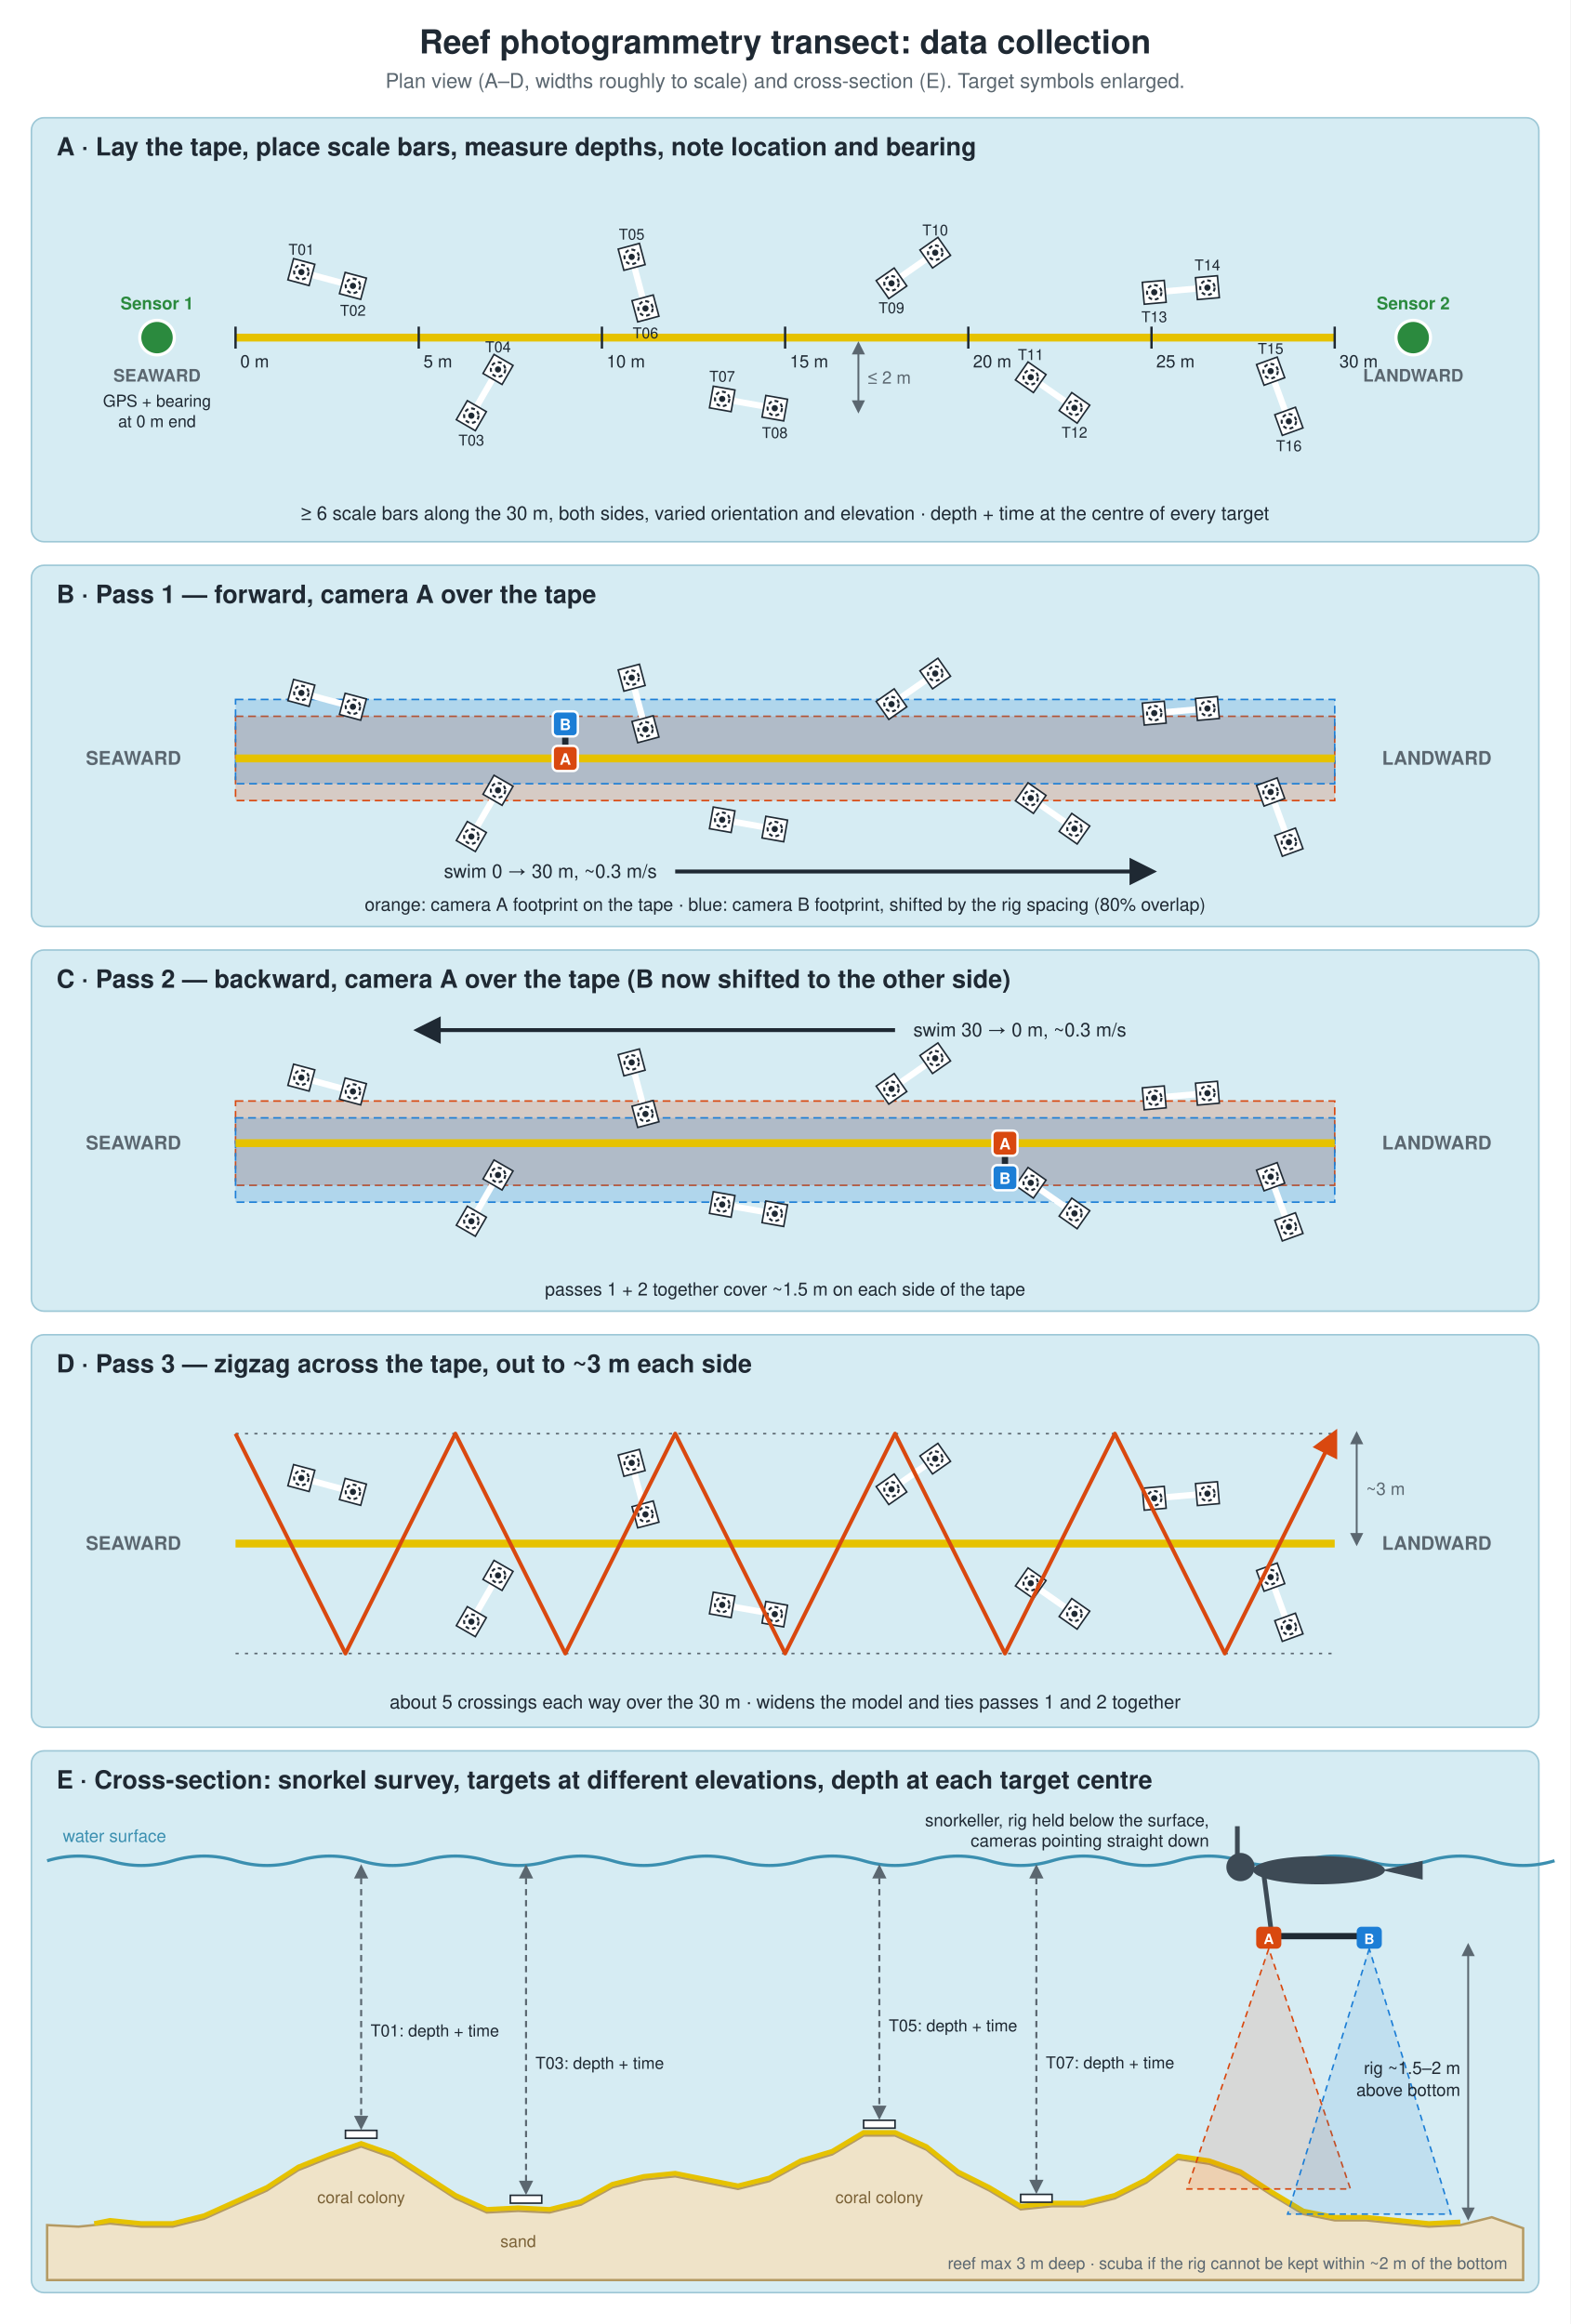
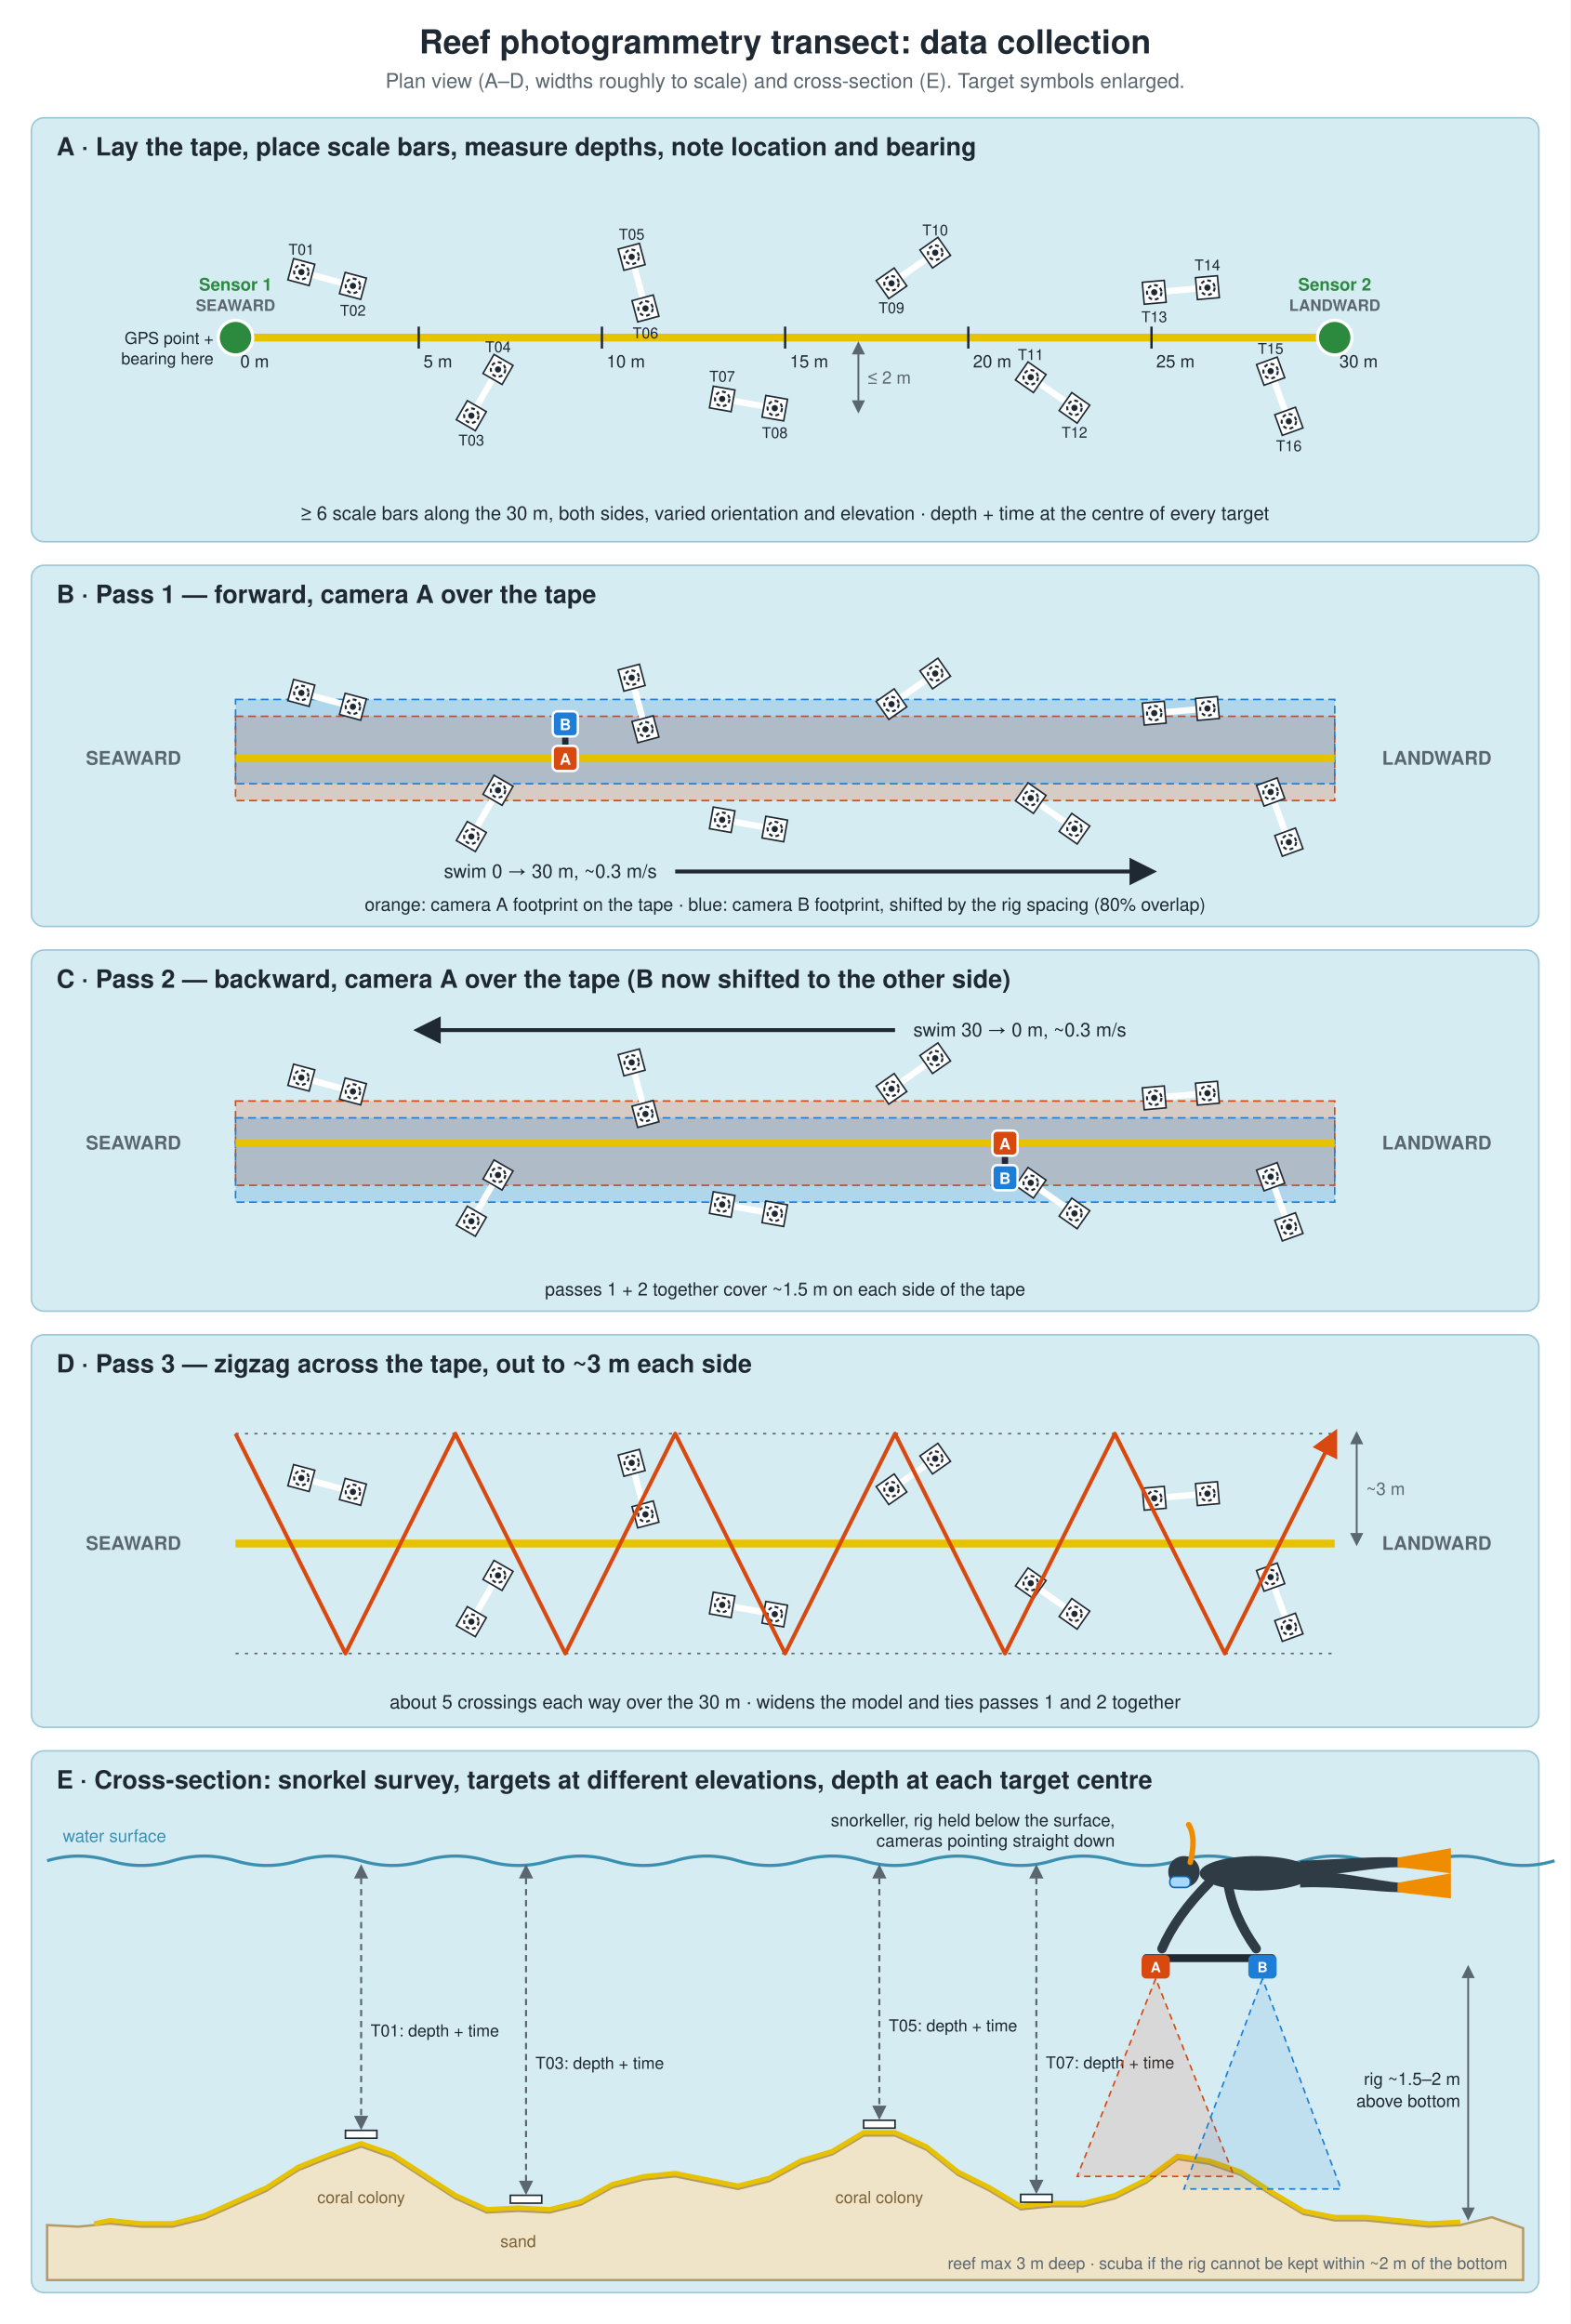
<svg xmlns="http://www.w3.org/2000/svg" viewBox="0 0 1000 1480" width="1000" height="1480" font-family="Helvetica, Arial, sans-serif">
  <defs>
    <marker id="ar_ink" viewBox="0 0 10 10" refX="8" refY="5" markerWidth="7" markerHeight="7" orient="auto-start-reverse">
      <path d="M0,0 L10,5 L0,10 z" fill="#1f2933" />
    </marker>
    <marker id="ar_a" viewBox="0 0 10 10" refX="8" refY="5" markerWidth="7" markerHeight="7" orient="auto-start-reverse">
      <path d="M0,0 L10,5 L0,10 z" fill="#d9480f" />
    </marker>
    <marker id="ar_mute" viewBox="0 0 10 10" refX="8" refY="5" markerWidth="7" markerHeight="7" orient="auto-start-reverse">
      <path d="M0,0 L10,5 L0,10 z" fill="#5b6770" />
    </marker>
  </defs>
  <rect width="1000" height="1480" fill="white" />
  <text x="500.0" y="34" font-size="21" font-weight="700" text-anchor="middle" fill="#1f2933">Reef photogrammetry transect: data collection</text>
  <text x="500.0" y="56" font-size="13" text-anchor="middle" fill="#5b6770">Plan view (A–D, widths roughly to scale) and cross-section (E). Target symbols enlarged.</text>
  <rect x="20" y="75" width="960" height="270" rx="8" fill="#d6ecf3" stroke="#9cc7d6" />
  <text x="36" y="99" font-size="16" font-weight="700" fill="#1f2933">A · Lay the tape, place scale bars, measure depths, note location and bearing</text>
  <line x1="150" y1="215.0" x2="850" y2="215.0" stroke="#e6c200" stroke-width="5" />
  <line x1="150.0" y1="208.0" x2="150.0" y2="222.0" stroke="#1f2933" stroke-width="1.5" />
  <text x="153.0" y="234.0" font-size="11" fill="#1f2933">0 m</text>
  <line x1="266.667" y1="208.0" x2="266.667" y2="222.0" stroke="#1f2933" stroke-width="1.5" />
  <text x="269.667" y="234.0" font-size="11" fill="#1f2933">5 m</text>
  <line x1="383.333" y1="208.0" x2="383.333" y2="222.0" stroke="#1f2933" stroke-width="1.5" />
  <text x="386.333" y="234.0" font-size="11" fill="#1f2933">10 m</text>
  <line x1="500.0" y1="208.0" x2="500.0" y2="222.0" stroke="#1f2933" stroke-width="1.5" />
  <text x="503.0" y="234.0" font-size="11" fill="#1f2933">15 m</text>
  <line x1="616.667" y1="208.0" x2="616.667" y2="222.0" stroke="#1f2933" stroke-width="1.5" />
  <text x="619.667" y="234.0" font-size="11" fill="#1f2933">20 m</text>
  <line x1="733.333" y1="208.0" x2="733.333" y2="222.0" stroke="#1f2933" stroke-width="1.5" />
  <text x="736.333" y="234.0" font-size="11" fill="#1f2933">25 m</text>
  <line x1="850.0" y1="208.0" x2="850.0" y2="222.0" stroke="#1f2933" stroke-width="1.5" />
  <text x="853.0" y="234.0" font-size="11" fill="#1f2933">30 m</text>
  <line x1="191.913" y1="173.267" x2="224.754" y2="182.067" stroke="white" stroke-width="4" />
  <rect x="184.913" y="166.267" width="14" height="14" fill="white" stroke="#1f2933" stroke-width="1" transform="rotate(15 191.9126 173.2667)" />
  <circle cx="191.913" cy="173.267" r="2" fill="#1f2933" />
  <circle cx="191.913" cy="173.267" r="4.6" fill="none" stroke="#1f2933" stroke-width="1.3" stroke-dasharray="2.5 1.8" />
  <text x="191.913" y="162.267" font-size="9.5" text-anchor="middle" fill="#1f2933">T01</text>
  <rect x="217.754" y="175.067" width="14" height="14" fill="white" stroke="#1f2933" stroke-width="1" transform="rotate(15 224.7541 182.0666)" />
  <circle cx="224.754" cy="182.067" r="2" fill="#1f2933" />
  <circle cx="224.754" cy="182.067" r="4.6" fill="none" stroke="#1f2933" stroke-width="1.3" stroke-dasharray="2.5 1.8" />
  <text x="224.754" y="201.067" font-size="9.5" text-anchor="middle" fill="#1f2933">T02</text>
  <line x1="300.167" y1="264.722" x2="317.167" y2="235.278" stroke="white" stroke-width="4" />
  <rect x="293.167" y="257.722" width="14" height="14" fill="white" stroke="#1f2933" stroke-width="1" transform="rotate(-60 300.1667 264.7224)" />
  <circle cx="300.167" cy="264.722" r="2" fill="#1f2933" />
  <circle cx="300.167" cy="264.722" r="4.6" fill="none" stroke="#1f2933" stroke-width="1.3" stroke-dasharray="2.5 1.8" />
  <text x="300.167" y="283.722" font-size="9.5" text-anchor="middle" fill="#1f2933">T03</text>
  <rect x="310.167" y="228.278" width="14" height="14" fill="white" stroke="#1f2933" stroke-width="1" transform="rotate(-60 317.1667 235.2776)" />
  <circle cx="317.167" cy="235.278" r="2" fill="#1f2933" />
  <circle cx="317.167" cy="235.278" r="4.6" fill="none" stroke="#1f2933" stroke-width="1.3" stroke-dasharray="2.5 1.8" />
  <text x="317.167" y="224.278" font-size="9.5" text-anchor="middle" fill="#1f2933">T04</text>
  <line x1="402.267" y1="163.579" x2="411.067" y2="196.421" stroke="white" stroke-width="4" />
  <rect x="395.267" y="156.579" width="14" height="14" fill="white" stroke="#1f2933" stroke-width="1" transform="rotate(75 402.2667 163.5793)" />
  <circle cx="402.267" cy="163.579" r="2" fill="#1f2933" />
  <circle cx="402.267" cy="163.579" r="4.6" fill="none" stroke="#1f2933" stroke-width="1.3" stroke-dasharray="2.5 1.8" />
  <text x="402.267" y="152.579" font-size="9.5" text-anchor="middle" fill="#1f2933">T05</text>
  <rect x="404.067" y="189.421" width="14" height="14" fill="white" stroke="#1f2933" stroke-width="1" transform="rotate(75 411.0666 196.4207)" />
  <circle cx="411.067" cy="196.421" r="2" fill="#1f2933" />
  <circle cx="411.067" cy="196.421" r="4.6" fill="none" stroke="#1f2933" stroke-width="1.3" stroke-dasharray="2.5 1.8" />
  <text x="411.067" y="215.421" font-size="9.5" text-anchor="middle" fill="#1f2933">T06</text>
  <line x1="459.925" y1="254.048" x2="493.408" y2="259.952" stroke="white" stroke-width="4" />
  <rect x="452.925" y="247.048" width="14" height="14" fill="white" stroke="#1f2933" stroke-width="1" transform="rotate(10 459.9249 254.048)" />
  <circle cx="459.925" cy="254.048" r="2" fill="#1f2933" />
  <circle cx="459.925" cy="254.048" r="4.6" fill="none" stroke="#1f2933" stroke-width="1.3" stroke-dasharray="2.5 1.8" />
  <text x="459.925" y="243.048" font-size="9.5" text-anchor="middle" fill="#1f2933">T07</text>
  <rect x="486.408" y="252.952" width="14" height="14" fill="white" stroke="#1f2933" stroke-width="1" transform="rotate(10 493.4084 259.952)" />
  <circle cx="493.408" cy="259.952" r="2" fill="#1f2933" />
  <circle cx="493.408" cy="259.952" r="4.6" fill="none" stroke="#1f2933" stroke-width="1.3" stroke-dasharray="2.5 1.8" />
  <text x="493.408" y="278.952" font-size="9.5" text-anchor="middle" fill="#1f2933">T08</text>
  <line x1="567.741" y1="180.417" x2="595.592" y2="160.916" stroke="white" stroke-width="4" />
  <rect x="560.741" y="173.417" width="14" height="14" fill="white" stroke="#1f2933" stroke-width="1" transform="rotate(-35 567.7411 180.4175)" />
  <circle cx="567.741" cy="180.417" r="2" fill="#1f2933" />
  <circle cx="567.741" cy="180.417" r="4.6" fill="none" stroke="#1f2933" stroke-width="1.3" stroke-dasharray="2.5 1.8" />
  <text x="567.741" y="199.417" font-size="9.5" text-anchor="middle" fill="#1f2933">T09</text>
  <rect x="588.592" y="153.916" width="14" height="14" fill="white" stroke="#1f2933" stroke-width="1" transform="rotate(-35 595.5923 160.9159)" />
  <circle cx="595.592" cy="160.916" r="2" fill="#1f2933" />
  <circle cx="595.592" cy="160.916" r="4.6" fill="none" stroke="#1f2933" stroke-width="1.3" stroke-dasharray="2.5 1.8" />
  <text x="595.592" y="149.916" font-size="9.5" text-anchor="middle" fill="#1f2933">T10</text>
  <line x1="656.408" y1="240.249" x2="684.259" y2="259.751" stroke="white" stroke-width="4" />
  <rect x="649.408" y="233.249" width="14" height="14" fill="white" stroke="#1f2933" stroke-width="1" transform="rotate(35 656.4077 240.2492)" />
  <circle cx="656.408" cy="240.249" r="2" fill="#1f2933" />
  <circle cx="656.408" cy="240.249" r="4.6" fill="none" stroke="#1f2933" stroke-width="1.3" stroke-dasharray="2.5 1.8" />
  <text x="656.408" y="229.249" font-size="9.5" text-anchor="middle" fill="#1f2933">T11</text>
  <rect x="677.259" y="252.751" width="14" height="14" fill="white" stroke="#1f2933" stroke-width="1" transform="rotate(35 684.2589 259.7508)" />
  <circle cx="684.259" cy="259.751" r="2" fill="#1f2933" />
  <circle cx="684.259" cy="259.751" r="4.6" fill="none" stroke="#1f2933" stroke-width="1.3" stroke-dasharray="2.5 1.8" />
  <text x="684.259" y="278.751" font-size="9.5" text-anchor="middle" fill="#1f2933">T12</text>
  <line x1="735.065" y1="186.148" x2="768.935" y2="183.185" stroke="white" stroke-width="4" />
  <rect x="728.065" y="179.148" width="14" height="14" fill="white" stroke="#1f2933" stroke-width="1" transform="rotate(-5 735.0647 186.1483)" />
  <circle cx="735.065" cy="186.148" r="2" fill="#1f2933" />
  <circle cx="735.065" cy="186.148" r="4.6" fill="none" stroke="#1f2933" stroke-width="1.3" stroke-dasharray="2.5 1.8" />
  <text x="735.065" y="205.148" font-size="9.5" text-anchor="middle" fill="#1f2933">T13</text>
  <rect x="761.935" y="176.185" width="14" height="14" fill="white" stroke="#1f2933" stroke-width="1" transform="rotate(-5 768.9353 183.185)" />
  <circle cx="768.935" cy="183.185" r="2" fill="#1f2933" />
  <circle cx="768.935" cy="183.185" r="4.6" fill="none" stroke="#1f2933" stroke-width="1.3" stroke-dasharray="2.5 1.8" />
  <text x="768.935" y="172.185" font-size="9.5" text-anchor="middle" fill="#1f2933">T14</text>
  <line x1="809.186" y1="236.359" x2="820.814" y2="268.308" stroke="white" stroke-width="4" />
  <rect x="802.186" y="229.359" width="14" height="14" fill="white" stroke="#1f2933" stroke-width="1" transform="rotate(70 809.1857 236.3586)" />
  <circle cx="809.186" cy="236.359" r="2" fill="#1f2933" />
  <circle cx="809.186" cy="236.359" r="4.6" fill="none" stroke="#1f2933" stroke-width="1.3" stroke-dasharray="2.5 1.8" />
  <text x="809.186" y="225.359" font-size="9.5" text-anchor="middle" fill="#1f2933">T15</text>
  <rect x="813.814" y="261.308" width="14" height="14" fill="white" stroke="#1f2933" stroke-width="1" transform="rotate(70 820.8143 268.3081)" />
  <circle cx="820.814" cy="268.308" r="2" fill="#1f2933" />
  <circle cx="820.814" cy="268.308" r="4.6" fill="none" stroke="#1f2933" stroke-width="1.3" stroke-dasharray="2.5 1.8" />
  <text x="820.814" y="287.308" font-size="9.5" text-anchor="middle" fill="#1f2933">T16</text>
-   <circle cx="100" cy="215.0" r="11" fill="#2b8a3e" stroke="white" stroke-width="2" />
-   <text x="100" y="197.0" font-size="11" text-anchor="middle" fill="#2b8a3e" font-weight="700">Sensor 1</text>
-   <text x="100" y="243.0" font-size="11" text-anchor="middle" fill="#5b6770" font-weight="700">SEAWARD</text>
-   <circle cx="900" cy="215.0" r="11" fill="#2b8a3e" stroke="white" stroke-width="2" />
-   <text x="900" y="197.0" font-size="11" text-anchor="middle" fill="#2b8a3e" font-weight="700">Sensor 2</text>
-   <text x="900" y="243.0" font-size="11" text-anchor="middle" fill="#5b6770" font-weight="700">LANDWARD</text>
-   <text x="100" y="259.0" font-size="10.5" text-anchor="middle" fill="#1f2933">GPS + bearing</text>
-   <text x="100" y="272.0" font-size="10.5" text-anchor="middle" fill="#1f2933">at 0 m end</text>
+   <circle cx="150" cy="215.0" r="11" fill="#2b8a3e" stroke="white" stroke-width="2" />
+   <text x="150" y="185.0" font-size="11" text-anchor="middle" fill="#2b8a3e" font-weight="700">Sensor 1</text>
+   <text x="150" y="198.0" font-size="10" text-anchor="middle" fill="#5b6770" font-weight="700">SEAWARD</text>
+   <circle cx="850" cy="215.0" r="11" fill="#2b8a3e" stroke="white" stroke-width="2" />
+   <text x="850" y="185.0" font-size="11" text-anchor="middle" fill="#2b8a3e" font-weight="700">Sensor 2</text>
+   <text x="850" y="198.0" font-size="10" text-anchor="middle" fill="#5b6770" font-weight="700">LANDWARD</text>
+   <text x="136" y="219.0" font-size="10.5" text-anchor="end" fill="#1f2933">GPS point +</text>
+   <text x="136" y="232.0" font-size="10.5" text-anchor="end" fill="#1f2933">bearing here</text>
  <line x1="546.667" y1="219.0" x2="546.667" y2="261.667" stroke="#5b6770" stroke-width="1.2" marker-start="url(#ar_mute)" marker-end="url(#ar_mute)" />
  <text x="552.667" y="244.333" font-size="11" fill="#5b6770">≤ 2 m</text>
  <text x="500.0" y="331" font-size="12" text-anchor="middle" fill="#1f2933">≥ 6 scale bars along the 30 m, both sides, varied orientation and elevation · depth + time at the centre of every target</text>
  <rect x="20" y="360" width="960" height="230" rx="8" fill="#d6ecf3" stroke="#9cc7d6" />
  <text x="36" y="384" font-size="16" font-weight="700" fill="#1f2933">B · Pass 1 — forward, camera A over the tape</text>
  <rect x="150" y="456.167" width="700" height="53.667" fill="#d9480f" fill-opacity="0.2" stroke="#d9480f" stroke-dasharray="5 3" />
  <rect x="150" y="445.433" width="700" height="53.667" fill="#1c7ed6" fill-opacity="0.2" stroke="#1c7ed6" stroke-dasharray="5 3" />
  <line x1="150" y1="483.0" x2="850" y2="483.0" stroke="#e6c200" stroke-width="5" />
  <text x="85.0" y="487.0" font-size="12" fill="#5b6770" font-weight="700" text-anchor="middle">SEAWARD</text>
  <text x="915.0" y="487.0" font-size="12" fill="#5b6770" text-anchor="middle" font-weight="700">LANDWARD</text>
  <line x1="191.913" y1="441.267" x2="224.754" y2="450.067" stroke="white" stroke-width="4" />
  <rect x="184.913" y="434.267" width="14" height="14" fill="white" stroke="#1f2933" stroke-width="1" transform="rotate(15 191.9126 441.2667)" />
  <circle cx="191.913" cy="441.267" r="2" fill="#1f2933" />
  <circle cx="191.913" cy="441.267" r="4.6" fill="none" stroke="#1f2933" stroke-width="1.3" stroke-dasharray="2.5 1.8" />
  <rect x="217.754" y="443.067" width="14" height="14" fill="white" stroke="#1f2933" stroke-width="1" transform="rotate(15 224.7541 450.0666)" />
  <circle cx="224.754" cy="450.067" r="2" fill="#1f2933" />
  <circle cx="224.754" cy="450.067" r="4.6" fill="none" stroke="#1f2933" stroke-width="1.3" stroke-dasharray="2.5 1.8" />
  <line x1="300.167" y1="532.722" x2="317.167" y2="503.278" stroke="white" stroke-width="4" />
  <rect x="293.167" y="525.722" width="14" height="14" fill="white" stroke="#1f2933" stroke-width="1" transform="rotate(-60 300.1667 532.7224)" />
  <circle cx="300.167" cy="532.722" r="2" fill="#1f2933" />
  <circle cx="300.167" cy="532.722" r="4.6" fill="none" stroke="#1f2933" stroke-width="1.3" stroke-dasharray="2.5 1.8" />
  <rect x="310.167" y="496.278" width="14" height="14" fill="white" stroke="#1f2933" stroke-width="1" transform="rotate(-60 317.1667 503.2776)" />
  <circle cx="317.167" cy="503.278" r="2" fill="#1f2933" />
  <circle cx="317.167" cy="503.278" r="4.6" fill="none" stroke="#1f2933" stroke-width="1.3" stroke-dasharray="2.5 1.8" />
  <line x1="402.267" y1="431.579" x2="411.067" y2="464.421" stroke="white" stroke-width="4" />
  <rect x="395.267" y="424.579" width="14" height="14" fill="white" stroke="#1f2933" stroke-width="1" transform="rotate(75 402.2667 431.5793)" />
  <circle cx="402.267" cy="431.579" r="2" fill="#1f2933" />
  <circle cx="402.267" cy="431.579" r="4.6" fill="none" stroke="#1f2933" stroke-width="1.3" stroke-dasharray="2.5 1.8" />
  <rect x="404.067" y="457.421" width="14" height="14" fill="white" stroke="#1f2933" stroke-width="1" transform="rotate(75 411.0666 464.4207)" />
  <circle cx="411.067" cy="464.421" r="2" fill="#1f2933" />
  <circle cx="411.067" cy="464.421" r="4.6" fill="none" stroke="#1f2933" stroke-width="1.3" stroke-dasharray="2.5 1.8" />
  <line x1="459.925" y1="522.048" x2="493.408" y2="527.952" stroke="white" stroke-width="4" />
  <rect x="452.925" y="515.048" width="14" height="14" fill="white" stroke="#1f2933" stroke-width="1" transform="rotate(10 459.9249 522.048)" />
  <circle cx="459.925" cy="522.048" r="2" fill="#1f2933" />
  <circle cx="459.925" cy="522.048" r="4.6" fill="none" stroke="#1f2933" stroke-width="1.3" stroke-dasharray="2.5 1.8" />
  <rect x="486.408" y="520.952" width="14" height="14" fill="white" stroke="#1f2933" stroke-width="1" transform="rotate(10 493.4084 527.952)" />
  <circle cx="493.408" cy="527.952" r="2" fill="#1f2933" />
  <circle cx="493.408" cy="527.952" r="4.6" fill="none" stroke="#1f2933" stroke-width="1.3" stroke-dasharray="2.5 1.8" />
  <line x1="567.741" y1="448.417" x2="595.592" y2="428.916" stroke="white" stroke-width="4" />
  <rect x="560.741" y="441.417" width="14" height="14" fill="white" stroke="#1f2933" stroke-width="1" transform="rotate(-35 567.7411 448.4175)" />
  <circle cx="567.741" cy="448.417" r="2" fill="#1f2933" />
  <circle cx="567.741" cy="448.417" r="4.6" fill="none" stroke="#1f2933" stroke-width="1.3" stroke-dasharray="2.5 1.8" />
  <rect x="588.592" y="421.916" width="14" height="14" fill="white" stroke="#1f2933" stroke-width="1" transform="rotate(-35 595.5923 428.9159)" />
  <circle cx="595.592" cy="428.916" r="2" fill="#1f2933" />
  <circle cx="595.592" cy="428.916" r="4.6" fill="none" stroke="#1f2933" stroke-width="1.3" stroke-dasharray="2.5 1.8" />
  <line x1="656.408" y1="508.249" x2="684.259" y2="527.751" stroke="white" stroke-width="4" />
  <rect x="649.408" y="501.249" width="14" height="14" fill="white" stroke="#1f2933" stroke-width="1" transform="rotate(35 656.4077 508.2492)" />
  <circle cx="656.408" cy="508.249" r="2" fill="#1f2933" />
  <circle cx="656.408" cy="508.249" r="4.6" fill="none" stroke="#1f2933" stroke-width="1.3" stroke-dasharray="2.5 1.8" />
  <rect x="677.259" y="520.751" width="14" height="14" fill="white" stroke="#1f2933" stroke-width="1" transform="rotate(35 684.2589 527.7508)" />
  <circle cx="684.259" cy="527.751" r="2" fill="#1f2933" />
  <circle cx="684.259" cy="527.751" r="4.6" fill="none" stroke="#1f2933" stroke-width="1.3" stroke-dasharray="2.5 1.8" />
  <line x1="735.065" y1="454.148" x2="768.935" y2="451.185" stroke="white" stroke-width="4" />
  <rect x="728.065" y="447.148" width="14" height="14" fill="white" stroke="#1f2933" stroke-width="1" transform="rotate(-5 735.0647 454.1483)" />
  <circle cx="735.065" cy="454.148" r="2" fill="#1f2933" />
  <circle cx="735.065" cy="454.148" r="4.6" fill="none" stroke="#1f2933" stroke-width="1.3" stroke-dasharray="2.5 1.8" />
  <rect x="761.935" y="444.185" width="14" height="14" fill="white" stroke="#1f2933" stroke-width="1" transform="rotate(-5 768.9353 451.185)" />
  <circle cx="768.935" cy="451.185" r="2" fill="#1f2933" />
  <circle cx="768.935" cy="451.185" r="4.6" fill="none" stroke="#1f2933" stroke-width="1.3" stroke-dasharray="2.5 1.8" />
  <line x1="809.186" y1="504.359" x2="820.814" y2="536.308" stroke="white" stroke-width="4" />
  <rect x="802.186" y="497.359" width="14" height="14" fill="white" stroke="#1f2933" stroke-width="1" transform="rotate(70 809.1857 504.3586)" />
  <circle cx="809.186" cy="504.359" r="2" fill="#1f2933" />
  <circle cx="809.186" cy="504.359" r="4.6" fill="none" stroke="#1f2933" stroke-width="1.3" stroke-dasharray="2.5 1.8" />
  <rect x="813.814" y="529.308" width="14" height="14" fill="white" stroke="#1f2933" stroke-width="1" transform="rotate(70 820.8143 536.3081)" />
  <circle cx="820.814" cy="536.308" r="2" fill="#1f2933" />
  <circle cx="820.814" cy="536.308" r="4.6" fill="none" stroke="#1f2933" stroke-width="1.3" stroke-dasharray="2.5 1.8" />
  <line x1="360.0" y1="483.0" x2="360.0" y2="461.0" stroke="#1f2933" stroke-width="4" />
  <rect x="352.0" y="475.0" width="16" height="16" rx="3" fill="#d9480f" stroke="white" stroke-width="1.5" />
  <text x="360.0" y="487.0" font-size="10" fill="white" text-anchor="middle" font-weight="700">A</text>
  <rect x="352.0" y="453.0" width="16" height="16" rx="3" fill="#1c7ed6" stroke="white" stroke-width="1.5" />
  <text x="360.0" y="465.0" font-size="10" fill="white" text-anchor="middle" font-weight="700">B</text>
  <line x1="430.0" y1="555.0" x2="733.333" y2="555.0" stroke="#1f2933" stroke-width="2.5" marker-end="url(#ar_ink)" />
  <text x="418.333" y="559.0" font-size="12" text-anchor="end" fill="#1f2933">swim 0 → 30 m, ~0.3 m/s</text>
  <text x="500.0" y="580" font-size="11.5" text-anchor="middle" fill="#1f2933">orange: camera A footprint on the tape · blue: camera B footprint, shifted by the rig spacing (80% overlap)</text>
  <rect x="20" y="605" width="960" height="230" rx="8" fill="#d6ecf3" stroke="#9cc7d6" />
  <text x="36" y="629" font-size="16" font-weight="700" fill="#1f2933">C · Pass 2 — backward, camera A over the tape (B now shifted to the other side)</text>
  <rect x="150" y="701.167" width="700" height="53.667" fill="#d9480f" fill-opacity="0.2" stroke="#d9480f" stroke-dasharray="5 3" />
  <rect x="150" y="711.9" width="700" height="53.667" fill="#1c7ed6" fill-opacity="0.2" stroke="#1c7ed6" stroke-dasharray="5 3" />
  <line x1="150" y1="728.0" x2="850" y2="728.0" stroke="#e6c200" stroke-width="5" />
  <text x="85.0" y="732.0" font-size="12" fill="#5b6770" font-weight="700" text-anchor="middle">SEAWARD</text>
  <text x="915.0" y="732.0" font-size="12" fill="#5b6770" text-anchor="middle" font-weight="700">LANDWARD</text>
  <line x1="191.913" y1="686.267" x2="224.754" y2="695.067" stroke="white" stroke-width="4" />
  <rect x="184.913" y="679.267" width="14" height="14" fill="white" stroke="#1f2933" stroke-width="1" transform="rotate(15 191.9126 686.2667)" />
  <circle cx="191.913" cy="686.267" r="2" fill="#1f2933" />
  <circle cx="191.913" cy="686.267" r="4.6" fill="none" stroke="#1f2933" stroke-width="1.3" stroke-dasharray="2.5 1.8" />
  <rect x="217.754" y="688.067" width="14" height="14" fill="white" stroke="#1f2933" stroke-width="1" transform="rotate(15 224.7541 695.0666)" />
  <circle cx="224.754" cy="695.067" r="2" fill="#1f2933" />
  <circle cx="224.754" cy="695.067" r="4.6" fill="none" stroke="#1f2933" stroke-width="1.3" stroke-dasharray="2.5 1.8" />
  <line x1="300.167" y1="777.722" x2="317.167" y2="748.278" stroke="white" stroke-width="4" />
  <rect x="293.167" y="770.722" width="14" height="14" fill="white" stroke="#1f2933" stroke-width="1" transform="rotate(-60 300.1667 777.7224)" />
  <circle cx="300.167" cy="777.722" r="2" fill="#1f2933" />
  <circle cx="300.167" cy="777.722" r="4.6" fill="none" stroke="#1f2933" stroke-width="1.3" stroke-dasharray="2.5 1.8" />
  <rect x="310.167" y="741.278" width="14" height="14" fill="white" stroke="#1f2933" stroke-width="1" transform="rotate(-60 317.1667 748.2776)" />
  <circle cx="317.167" cy="748.278" r="2" fill="#1f2933" />
  <circle cx="317.167" cy="748.278" r="4.6" fill="none" stroke="#1f2933" stroke-width="1.3" stroke-dasharray="2.5 1.8" />
  <line x1="402.267" y1="676.579" x2="411.067" y2="709.421" stroke="white" stroke-width="4" />
  <rect x="395.267" y="669.579" width="14" height="14" fill="white" stroke="#1f2933" stroke-width="1" transform="rotate(75 402.2667 676.5793)" />
  <circle cx="402.267" cy="676.579" r="2" fill="#1f2933" />
  <circle cx="402.267" cy="676.579" r="4.6" fill="none" stroke="#1f2933" stroke-width="1.3" stroke-dasharray="2.5 1.8" />
  <rect x="404.067" y="702.421" width="14" height="14" fill="white" stroke="#1f2933" stroke-width="1" transform="rotate(75 411.0666 709.4207)" />
  <circle cx="411.067" cy="709.421" r="2" fill="#1f2933" />
  <circle cx="411.067" cy="709.421" r="4.6" fill="none" stroke="#1f2933" stroke-width="1.3" stroke-dasharray="2.5 1.8" />
  <line x1="459.925" y1="767.048" x2="493.408" y2="772.952" stroke="white" stroke-width="4" />
  <rect x="452.925" y="760.048" width="14" height="14" fill="white" stroke="#1f2933" stroke-width="1" transform="rotate(10 459.9249 767.048)" />
  <circle cx="459.925" cy="767.048" r="2" fill="#1f2933" />
  <circle cx="459.925" cy="767.048" r="4.6" fill="none" stroke="#1f2933" stroke-width="1.3" stroke-dasharray="2.5 1.8" />
  <rect x="486.408" y="765.952" width="14" height="14" fill="white" stroke="#1f2933" stroke-width="1" transform="rotate(10 493.4084 772.952)" />
  <circle cx="493.408" cy="772.952" r="2" fill="#1f2933" />
  <circle cx="493.408" cy="772.952" r="4.6" fill="none" stroke="#1f2933" stroke-width="1.3" stroke-dasharray="2.5 1.8" />
  <line x1="567.741" y1="693.417" x2="595.592" y2="673.916" stroke="white" stroke-width="4" />
  <rect x="560.741" y="686.417" width="14" height="14" fill="white" stroke="#1f2933" stroke-width="1" transform="rotate(-35 567.7411 693.4175)" />
  <circle cx="567.741" cy="693.417" r="2" fill="#1f2933" />
  <circle cx="567.741" cy="693.417" r="4.6" fill="none" stroke="#1f2933" stroke-width="1.3" stroke-dasharray="2.5 1.8" />
  <rect x="588.592" y="666.916" width="14" height="14" fill="white" stroke="#1f2933" stroke-width="1" transform="rotate(-35 595.5923 673.9159)" />
  <circle cx="595.592" cy="673.916" r="2" fill="#1f2933" />
  <circle cx="595.592" cy="673.916" r="4.6" fill="none" stroke="#1f2933" stroke-width="1.3" stroke-dasharray="2.5 1.8" />
  <line x1="656.408" y1="753.249" x2="684.259" y2="772.751" stroke="white" stroke-width="4" />
  <rect x="649.408" y="746.249" width="14" height="14" fill="white" stroke="#1f2933" stroke-width="1" transform="rotate(35 656.4077 753.2492)" />
  <circle cx="656.408" cy="753.249" r="2" fill="#1f2933" />
  <circle cx="656.408" cy="753.249" r="4.6" fill="none" stroke="#1f2933" stroke-width="1.3" stroke-dasharray="2.5 1.8" />
  <rect x="677.259" y="765.751" width="14" height="14" fill="white" stroke="#1f2933" stroke-width="1" transform="rotate(35 684.2589 772.7508)" />
  <circle cx="684.259" cy="772.751" r="2" fill="#1f2933" />
  <circle cx="684.259" cy="772.751" r="4.6" fill="none" stroke="#1f2933" stroke-width="1.3" stroke-dasharray="2.5 1.8" />
  <line x1="735.065" y1="699.148" x2="768.935" y2="696.185" stroke="white" stroke-width="4" />
  <rect x="728.065" y="692.148" width="14" height="14" fill="white" stroke="#1f2933" stroke-width="1" transform="rotate(-5 735.0647 699.1483)" />
  <circle cx="735.065" cy="699.148" r="2" fill="#1f2933" />
  <circle cx="735.065" cy="699.148" r="4.6" fill="none" stroke="#1f2933" stroke-width="1.3" stroke-dasharray="2.5 1.8" />
  <rect x="761.935" y="689.185" width="14" height="14" fill="white" stroke="#1f2933" stroke-width="1" transform="rotate(-5 768.9353 696.185)" />
  <circle cx="768.935" cy="696.185" r="2" fill="#1f2933" />
  <circle cx="768.935" cy="696.185" r="4.6" fill="none" stroke="#1f2933" stroke-width="1.3" stroke-dasharray="2.5 1.8" />
  <line x1="809.186" y1="749.359" x2="820.814" y2="781.308" stroke="white" stroke-width="4" />
  <rect x="802.186" y="742.359" width="14" height="14" fill="white" stroke="#1f2933" stroke-width="1" transform="rotate(70 809.1857 749.3586)" />
  <circle cx="809.186" cy="749.359" r="2" fill="#1f2933" />
  <circle cx="809.186" cy="749.359" r="4.6" fill="none" stroke="#1f2933" stroke-width="1.3" stroke-dasharray="2.5 1.8" />
  <rect x="813.814" y="774.308" width="14" height="14" fill="white" stroke="#1f2933" stroke-width="1" transform="rotate(70 820.8143 781.3081)" />
  <circle cx="820.814" cy="781.308" r="2" fill="#1f2933" />
  <circle cx="820.814" cy="781.308" r="4.6" fill="none" stroke="#1f2933" stroke-width="1.3" stroke-dasharray="2.5 1.8" />
  <line x1="640.0" y1="728.0" x2="640.0" y2="750.0" stroke="#1f2933" stroke-width="4" />
  <rect x="632.0" y="720.0" width="16" height="16" rx="3" fill="#d9480f" stroke="white" stroke-width="1.5" />
  <text x="640.0" y="732.0" font-size="10" fill="white" text-anchor="middle" font-weight="700">A</text>
  <rect x="632.0" y="742.0" width="16" height="16" rx="3" fill="#1c7ed6" stroke="white" stroke-width="1.5" />
  <text x="640.0" y="754.0" font-size="10" fill="white" text-anchor="middle" font-weight="700">B</text>
  <line x1="570.0" y1="656.0" x2="266.667" y2="656.0" stroke="#1f2933" stroke-width="2.5" marker-end="url(#ar_ink)" />
  <text x="581.667" y="660.0" font-size="12" text-anchor="start" fill="#1f2933">swim 30 → 0 m, ~0.3 m/s</text>
  <text x="500.0" y="825" font-size="11.5" text-anchor="middle" fill="#1f2933">passes 1 + 2 together cover ~1.5 m on each side of the tape</text>
  <rect x="20" y="850" width="960" height="250" rx="8" fill="#d6ecf3" stroke="#9cc7d6" />
  <text x="36" y="874" font-size="16" font-weight="700" fill="#1f2933">D · Pass 3 — zigzag across the tape, out to ~3 m each side</text>
  <line x1="150" y1="913.0" x2="850" y2="913.0" stroke="#5b6770" stroke-dasharray="2 4" />
  <line x1="150" y1="1053.0" x2="850" y2="1053.0" stroke="#5b6770" stroke-dasharray="2 4" />
  <line x1="150" y1="983.0" x2="850" y2="983.0" stroke="#e6c200" stroke-width="5" />
  <text x="85.0" y="987.0" font-size="12" fill="#5b6770" font-weight="700" text-anchor="middle">SEAWARD</text>
  <text x="915.0" y="987.0" font-size="12" fill="#5b6770" text-anchor="middle" font-weight="700">LANDWARD</text>
  <line x1="191.913" y1="941.267" x2="224.754" y2="950.067" stroke="white" stroke-width="4" />
  <rect x="184.913" y="934.267" width="14" height="14" fill="white" stroke="#1f2933" stroke-width="1" transform="rotate(15 191.9126 941.2667)" />
  <circle cx="191.913" cy="941.267" r="2" fill="#1f2933" />
  <circle cx="191.913" cy="941.267" r="4.6" fill="none" stroke="#1f2933" stroke-width="1.3" stroke-dasharray="2.5 1.8" />
  <rect x="217.754" y="943.067" width="14" height="14" fill="white" stroke="#1f2933" stroke-width="1" transform="rotate(15 224.7541 950.0666)" />
  <circle cx="224.754" cy="950.067" r="2" fill="#1f2933" />
  <circle cx="224.754" cy="950.067" r="4.6" fill="none" stroke="#1f2933" stroke-width="1.3" stroke-dasharray="2.5 1.8" />
  <line x1="300.167" y1="1032.722" x2="317.167" y2="1003.278" stroke="white" stroke-width="4" />
  <rect x="293.167" y="1025.722" width="14" height="14" fill="white" stroke="#1f2933" stroke-width="1" transform="rotate(-60 300.1667 1032.722)" />
  <circle cx="300.167" cy="1032.722" r="2" fill="#1f2933" />
  <circle cx="300.167" cy="1032.722" r="4.6" fill="none" stroke="#1f2933" stroke-width="1.3" stroke-dasharray="2.5 1.8" />
  <rect x="310.167" y="996.278" width="14" height="14" fill="white" stroke="#1f2933" stroke-width="1" transform="rotate(-60 317.1667 1003.278)" />
  <circle cx="317.167" cy="1003.278" r="2" fill="#1f2933" />
  <circle cx="317.167" cy="1003.278" r="4.6" fill="none" stroke="#1f2933" stroke-width="1.3" stroke-dasharray="2.5 1.8" />
  <line x1="402.267" y1="931.579" x2="411.067" y2="964.421" stroke="white" stroke-width="4" />
  <rect x="395.267" y="924.579" width="14" height="14" fill="white" stroke="#1f2933" stroke-width="1" transform="rotate(75 402.2667 931.5793)" />
  <circle cx="402.267" cy="931.579" r="2" fill="#1f2933" />
  <circle cx="402.267" cy="931.579" r="4.6" fill="none" stroke="#1f2933" stroke-width="1.3" stroke-dasharray="2.5 1.8" />
  <rect x="404.067" y="957.421" width="14" height="14" fill="white" stroke="#1f2933" stroke-width="1" transform="rotate(75 411.0666 964.4207)" />
  <circle cx="411.067" cy="964.421" r="2" fill="#1f2933" />
  <circle cx="411.067" cy="964.421" r="4.6" fill="none" stroke="#1f2933" stroke-width="1.3" stroke-dasharray="2.5 1.8" />
  <line x1="459.925" y1="1022.048" x2="493.408" y2="1027.952" stroke="white" stroke-width="4" />
  <rect x="452.925" y="1015.048" width="14" height="14" fill="white" stroke="#1f2933" stroke-width="1" transform="rotate(10 459.9249 1022.048)" />
  <circle cx="459.925" cy="1022.048" r="2" fill="#1f2933" />
  <circle cx="459.925" cy="1022.048" r="4.6" fill="none" stroke="#1f2933" stroke-width="1.3" stroke-dasharray="2.5 1.8" />
  <rect x="486.408" y="1020.952" width="14" height="14" fill="white" stroke="#1f2933" stroke-width="1" transform="rotate(10 493.4084 1027.952)" />
  <circle cx="493.408" cy="1027.952" r="2" fill="#1f2933" />
  <circle cx="493.408" cy="1027.952" r="4.6" fill="none" stroke="#1f2933" stroke-width="1.3" stroke-dasharray="2.5 1.8" />
  <line x1="567.741" y1="948.417" x2="595.592" y2="928.916" stroke="white" stroke-width="4" />
  <rect x="560.741" y="941.417" width="14" height="14" fill="white" stroke="#1f2933" stroke-width="1" transform="rotate(-35 567.7411 948.4175)" />
  <circle cx="567.741" cy="948.417" r="2" fill="#1f2933" />
  <circle cx="567.741" cy="948.417" r="4.6" fill="none" stroke="#1f2933" stroke-width="1.3" stroke-dasharray="2.5 1.8" />
  <rect x="588.592" y="921.916" width="14" height="14" fill="white" stroke="#1f2933" stroke-width="1" transform="rotate(-35 595.5923 928.9159)" />
  <circle cx="595.592" cy="928.916" r="2" fill="#1f2933" />
  <circle cx="595.592" cy="928.916" r="4.6" fill="none" stroke="#1f2933" stroke-width="1.3" stroke-dasharray="2.5 1.8" />
  <line x1="656.408" y1="1008.249" x2="684.259" y2="1027.751" stroke="white" stroke-width="4" />
  <rect x="649.408" y="1001.249" width="14" height="14" fill="white" stroke="#1f2933" stroke-width="1" transform="rotate(35 656.4077 1008.249)" />
  <circle cx="656.408" cy="1008.249" r="2" fill="#1f2933" />
  <circle cx="656.408" cy="1008.249" r="4.6" fill="none" stroke="#1f2933" stroke-width="1.3" stroke-dasharray="2.5 1.8" />
  <rect x="677.259" y="1020.751" width="14" height="14" fill="white" stroke="#1f2933" stroke-width="1" transform="rotate(35 684.2589 1027.751)" />
  <circle cx="684.259" cy="1027.751" r="2" fill="#1f2933" />
  <circle cx="684.259" cy="1027.751" r="4.6" fill="none" stroke="#1f2933" stroke-width="1.3" stroke-dasharray="2.5 1.8" />
  <line x1="735.065" y1="954.148" x2="768.935" y2="951.185" stroke="white" stroke-width="4" />
  <rect x="728.065" y="947.148" width="14" height="14" fill="white" stroke="#1f2933" stroke-width="1" transform="rotate(-5 735.0647 954.1483)" />
  <circle cx="735.065" cy="954.148" r="2" fill="#1f2933" />
  <circle cx="735.065" cy="954.148" r="4.6" fill="none" stroke="#1f2933" stroke-width="1.3" stroke-dasharray="2.5 1.8" />
  <rect x="761.935" y="944.185" width="14" height="14" fill="white" stroke="#1f2933" stroke-width="1" transform="rotate(-5 768.9353 951.185)" />
  <circle cx="768.935" cy="951.185" r="2" fill="#1f2933" />
  <circle cx="768.935" cy="951.185" r="4.6" fill="none" stroke="#1f2933" stroke-width="1.3" stroke-dasharray="2.5 1.8" />
  <line x1="809.186" y1="1004.359" x2="820.814" y2="1036.308" stroke="white" stroke-width="4" />
  <rect x="802.186" y="997.359" width="14" height="14" fill="white" stroke="#1f2933" stroke-width="1" transform="rotate(70 809.1857 1004.359)" />
  <circle cx="809.186" cy="1004.359" r="2" fill="#1f2933" />
  <circle cx="809.186" cy="1004.359" r="4.6" fill="none" stroke="#1f2933" stroke-width="1.3" stroke-dasharray="2.5 1.8" />
  <rect x="813.814" y="1029.308" width="14" height="14" fill="white" stroke="#1f2933" stroke-width="1" transform="rotate(70 820.8143 1036.308)" />
  <circle cx="820.814" cy="1036.308" r="2" fill="#1f2933" />
  <circle cx="820.814" cy="1036.308" r="4.6" fill="none" stroke="#1f2933" stroke-width="1.3" stroke-dasharray="2.5 1.8" />
  <path d="M150,913 L220,1053 L290,913 L360,1053 L430,913 L500,1053 L570,913 L640,1053 L710,913 L780,1053 L850,913" fill="none" stroke="#d9480f" stroke-width="2.5" stroke-linejoin="round" marker-end="url(#ar_a)" />
  <line x1="864" y1="913.0" x2="864" y2="983.0" stroke="#5b6770" stroke-width="1.2" marker-start="url(#ar_mute)" marker-end="url(#ar_mute)" />
  <text x="870" y="952.0" font-size="11" fill="#5b6770">~3 m</text>
  <text x="500.0" y="1088" font-size="12" text-anchor="middle" fill="#1f2933">about 5 crossings each way over the 30 m · widens the model and ties passes 1 and 2 together</text>
  <rect x="20" y="1115" width="960" height="345" rx="8" fill="#d6ecf3" stroke="#9cc7d6" />
  <text x="36" y="1139" font-size="16" font-weight="700" fill="#1f2933">E · Cross-section: snorkel survey, targets at different elevations, depth at each target centre</text>
  <path d="M30,1185 q 20,-6 40,0 t 40,0 t 40,0 t 40,0 t 40,0 t 40,0 t 40,0 t 40,0 t 40,0 t 40,0 t 40,0 t 40,0 t 40,0 t 40,0 t 40,0 t 40,0 t 40,0 t 40,0 t 40,0 t 40,0 t 40,0 t 40,0 t 40,0 t 40,0" fill="none" stroke="#3b8fb0" stroke-width="2" />
  <text x="40" y="1173" font-size="11" fill="#3b8fb0">water surface</text>
  <path d="M30,1452 L30,1417 L50,1418 L70,1416 L90,1418 L110,1418 L130,1413 L150,1404 L170,1395 L190,1382 L210,1374 L230,1367 L250,1374 L270,1387 L290,1400 L310,1409 L330,1408 L350,1409 L370,1404 L390,1393 L410,1388 L430,1386 L450,1390 L470,1394 L490,1389 L510,1378 L530,1372 L550,1360 L570,1360 L590,1369 L610,1385 L630,1395 L650,1407 L670,1405 L690,1405 L710,1400 L730,1390 L750,1375 L770,1378 L790,1385 L810,1398 L830,1410 L850,1414 L870,1414 L890,1416 L910,1418 L930,1417 L950,1412 L970,1419 L970,1452 Z" fill="#efe3c8" stroke="#b49a63" stroke-width="1.5" />
  <text x="230" y="1403" font-size="10.5" text-anchor="middle" fill="#7a6136">coral colony</text>
  <text x="560" y="1403" font-size="10.5" text-anchor="middle" fill="#7a6136">coral colony</text>
  <text x="330" y="1431" font-size="10.5" text-anchor="middle" fill="#7a6136">sand</text>
  <path d="M60,1416 L70,1414 L90,1416 L110,1416 L130,1411 L150,1402 L170,1393 L190,1380 L210,1372 L230,1365 L250,1372 L270,1385 L290,1398 L310,1407 L330,1406 L350,1407 L370,1402 L390,1391 L410,1386 L430,1384 L450,1388 L470,1392 L490,1387 L510,1376 L530,1370 L550,1358 L570,1358 L590,1367 L610,1383 L630,1393 L650,1405 L670,1403 L690,1403 L710,1398 L730,1388 L750,1373 L770,1376 L790,1383 L810,1396 L830,1408 L850,1412 L870,1412 L890,1414 L910,1416 L930,1415" fill="none" stroke="#e6c200" stroke-width="3" />
  <rect x="220" y="1356.707" width="20" height="5" fill="white" stroke="#1f2933" />
  <line x1="230" y1="1189" x2="230" y2="1354.707" stroke="#5b6770" stroke-width="1.3" stroke-dasharray="4 3" marker-start="url(#ar_mute)" marker-end="url(#ar_mute)" />
  <text x="236" y="1296.853" font-size="10.5" fill="#1f2933">T01: depth + time</text>
  <rect x="325" y="1398.045" width="20" height="5" fill="white" stroke="#1f2933" />
  <line x1="335" y1="1189" x2="335" y2="1396.045" stroke="#5b6770" stroke-width="1.3" stroke-dasharray="4 3" marker-start="url(#ar_mute)" marker-end="url(#ar_mute)" />
  <text x="341" y="1317.523" font-size="10.5" fill="#1f2933">T03: depth + time</text>
  <rect x="550" y="1350.257" width="20" height="5" fill="white" stroke="#1f2933" />
  <line x1="560" y1="1189" x2="560" y2="1348.257" stroke="#5b6770" stroke-width="1.3" stroke-dasharray="4 3" marker-start="url(#ar_mute)" marker-end="url(#ar_mute)" />
  <text x="566" y="1293.629" font-size="10.5" fill="#1f2933">T05: depth + time</text>
  <rect x="650" y="1397.454" width="20" height="5" fill="white" stroke="#1f2933" />
  <line x1="660" y1="1189" x2="660" y2="1395.454" stroke="#5b6770" stroke-width="1.3" stroke-dasharray="4 3" marker-start="url(#ar_mute)" marker-end="url(#ar_mute)" />
  <text x="666" y="1317.227" font-size="10.5" fill="#1f2933">T07: depth + time</text>
-   <ellipse cx="840" cy="1191" rx="42" ry="9" fill="#3d4a55" />
-   <circle cx="790" cy="1189" r="9" fill="#3d4a55" />
-   <line x1="788" y1="1181" x2="788" y2="1163" stroke="#3d4a55" stroke-width="3" />
-   <path d="M880,1191 l26,-6 l0,12 z" fill="#3d4a55" />
-   <line x1="805" y1="1195" x2="810" y2="1233" stroke="#3d4a55" stroke-width="3" />
-   <line x1="802" y1="1233" x2="878" y2="1233" stroke="#1f2933" stroke-width="4" />
-   <rect x="800" y="1227" width="16" height="14" rx="3" fill="#d9480f" />
-   <text x="808" y="1238" font-size="9" fill="white" text-anchor="middle" font-weight="700">A</text>
-   <path d="M808,1241 L756,1394 L860,1394 Z" fill="#d9480f" fill-opacity="0.12" stroke="#d9480f" stroke-dasharray="4 3" />
-   <rect x="864" y="1227" width="16" height="14" rx="3" fill="#1c7ed6" />
-   <text x="872" y="1238" font-size="9" fill="white" text-anchor="middle" font-weight="700">B</text>
-   <path d="M872,1241 L820,1410 L924,1410 Z" fill="#1c7ed6" fill-opacity="0.12" stroke="#1c7ed6" stroke-dasharray="4 3" />
-   <text x="770" y="1163" font-size="11" text-anchor="end" fill="#1f2933">snorkeller, rig held below the surface,</text>
-   <text x="770" y="1176" font-size="11" text-anchor="end" fill="#1f2933">cameras pointing straight down</text>
-   <line x1="935" y1="1239" x2="935" y2="1412.559" stroke="#5b6770" stroke-width="1.2" marker-start="url(#ar_mute)" marker-end="url(#ar_mute)" />
-   <text x="941" y="1329.779" font-size="11" fill="#5b6770" />
-   <text x="930" y="1320.779" font-size="11" text-anchor="end" fill="#1f2933">rig ~1.5–2 m</text>
-   <text x="930" y="1334.779" font-size="11" text-anchor="end" fill="#1f2933">above bottom</text>
+   <path d="M828,1185 C855,1184 875,1182 892,1183 L892,1189 C875,1189 855,1194 828,1195 Z" fill="#2f3b45" />
+   <path d="M890,1183 L924,1177 L924,1193 L890,1189 Z" fill="#f08c00" />
+   <path d="M828,1192 C855,1191 875,1198 892,1199 L892,1205 C875,1205 855,1201 828,1202 Z" fill="#2f3b45" />
+   <path d="M890,1199 L924,1193 L924,1209 L890,1205 Z" fill="#f08c00" />
+   <ellipse cx="800" cy="1193" rx="36" ry="11" fill="#2f3b45" />
+   <circle cx="754" cy="1192" r="10" fill="#2f3b45" />
+   <rect x="745" y="1195" width="13" height="7" rx="3" fill="#a5d8ff" stroke="#1864ab" stroke-width="1" />
+   <path d="M758,1186 Q762,1170 757,1162" fill="none" stroke="#f08c00" stroke-width="3.5" stroke-linecap="round" />
+   <path d="M770,1199 Q749.0,1220.0 740,1241" fill="none" stroke="#2f3b45" stroke-width="6" stroke-linecap="round" />
+   <path d="M782,1199 Q785.0,1220.0 800,1241" fill="none" stroke="#2f3b45" stroke-width="6" stroke-linecap="round" />
+   <line x1="730" y1="1247" x2="810" y2="1247" stroke="#1f2933" stroke-width="5" stroke-linecap="round" />
+   <rect x="727" y="1245" width="18" height="15" rx="3" fill="#d9480f" />
+   <text x="736" y="1256" font-size="9" fill="white" text-anchor="middle" font-weight="700">A</text>
+   <path d="M736,1260 L686,1386 L786,1386 Z" fill="#d9480f" fill-opacity="0.12" stroke="#d9480f" stroke-dasharray="4 3" />
+   <rect x="795" y="1245" width="18" height="15" rx="3" fill="#1c7ed6" />
+   <text x="804" y="1256" font-size="9" fill="white" text-anchor="middle" font-weight="700">B</text>
+   <path d="M804,1260 L754,1394 L854,1394 Z" fill="#1c7ed6" fill-opacity="0.12" stroke="#1c7ed6" stroke-dasharray="4 3" />
+   <text x="710" y="1163" font-size="11" text-anchor="end" fill="#1f2933">snorkeller, rig held below the surface,</text>
+   <text x="710" y="1176" font-size="11" text-anchor="end" fill="#1f2933">cameras pointing straight down</text>
+   <line x1="935" y1="1253" x2="935" y2="1412.559" stroke="#5b6770" stroke-width="1.2" marker-start="url(#ar_mute)" marker-end="url(#ar_mute)" />
+   <text x="941" y="1336.779" font-size="11" fill="#5b6770" />
+   <text x="930" y="1327.779" font-size="11" text-anchor="end" fill="#1f2933">rig ~1.5–2 m</text>
+   <text x="930" y="1341.779" font-size="11" text-anchor="end" fill="#1f2933">above bottom</text>
  <text x="960" y="1445" font-size="10.5" text-anchor="end" fill="#5b6770">reef max 3 m deep · scuba if the rig cannot be kept within ~2 m of the bottom</text>
</svg>
